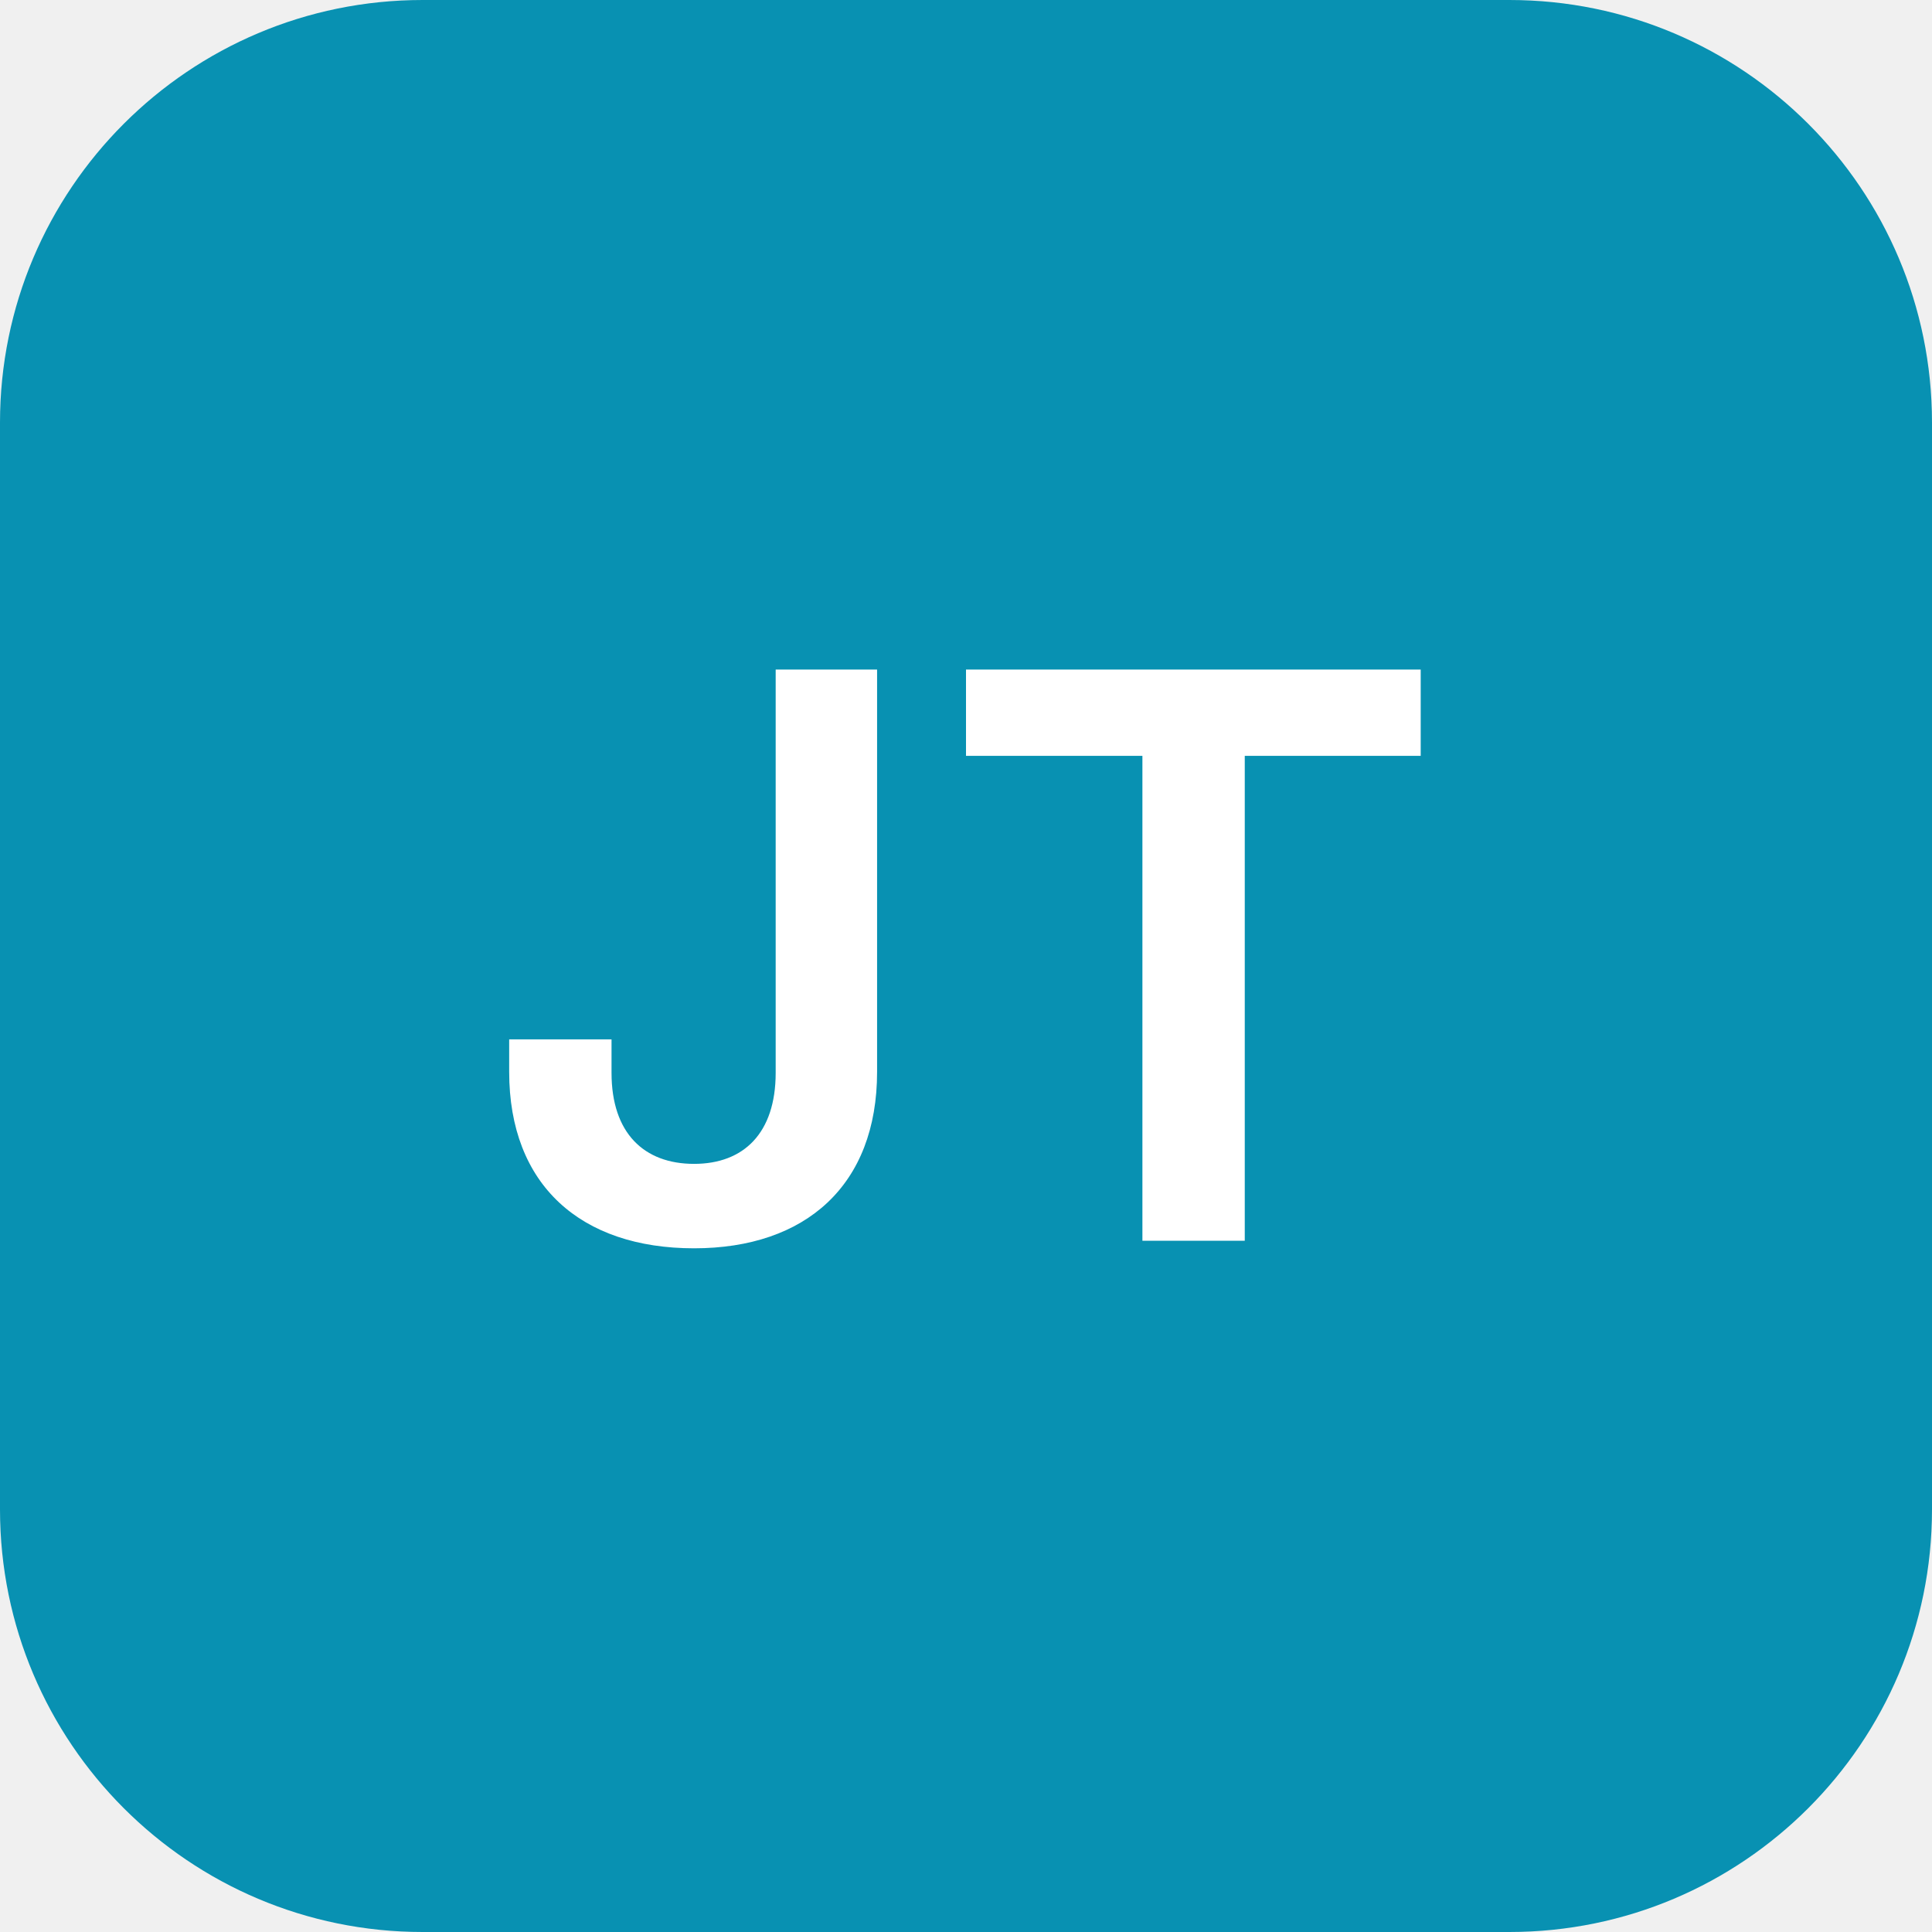
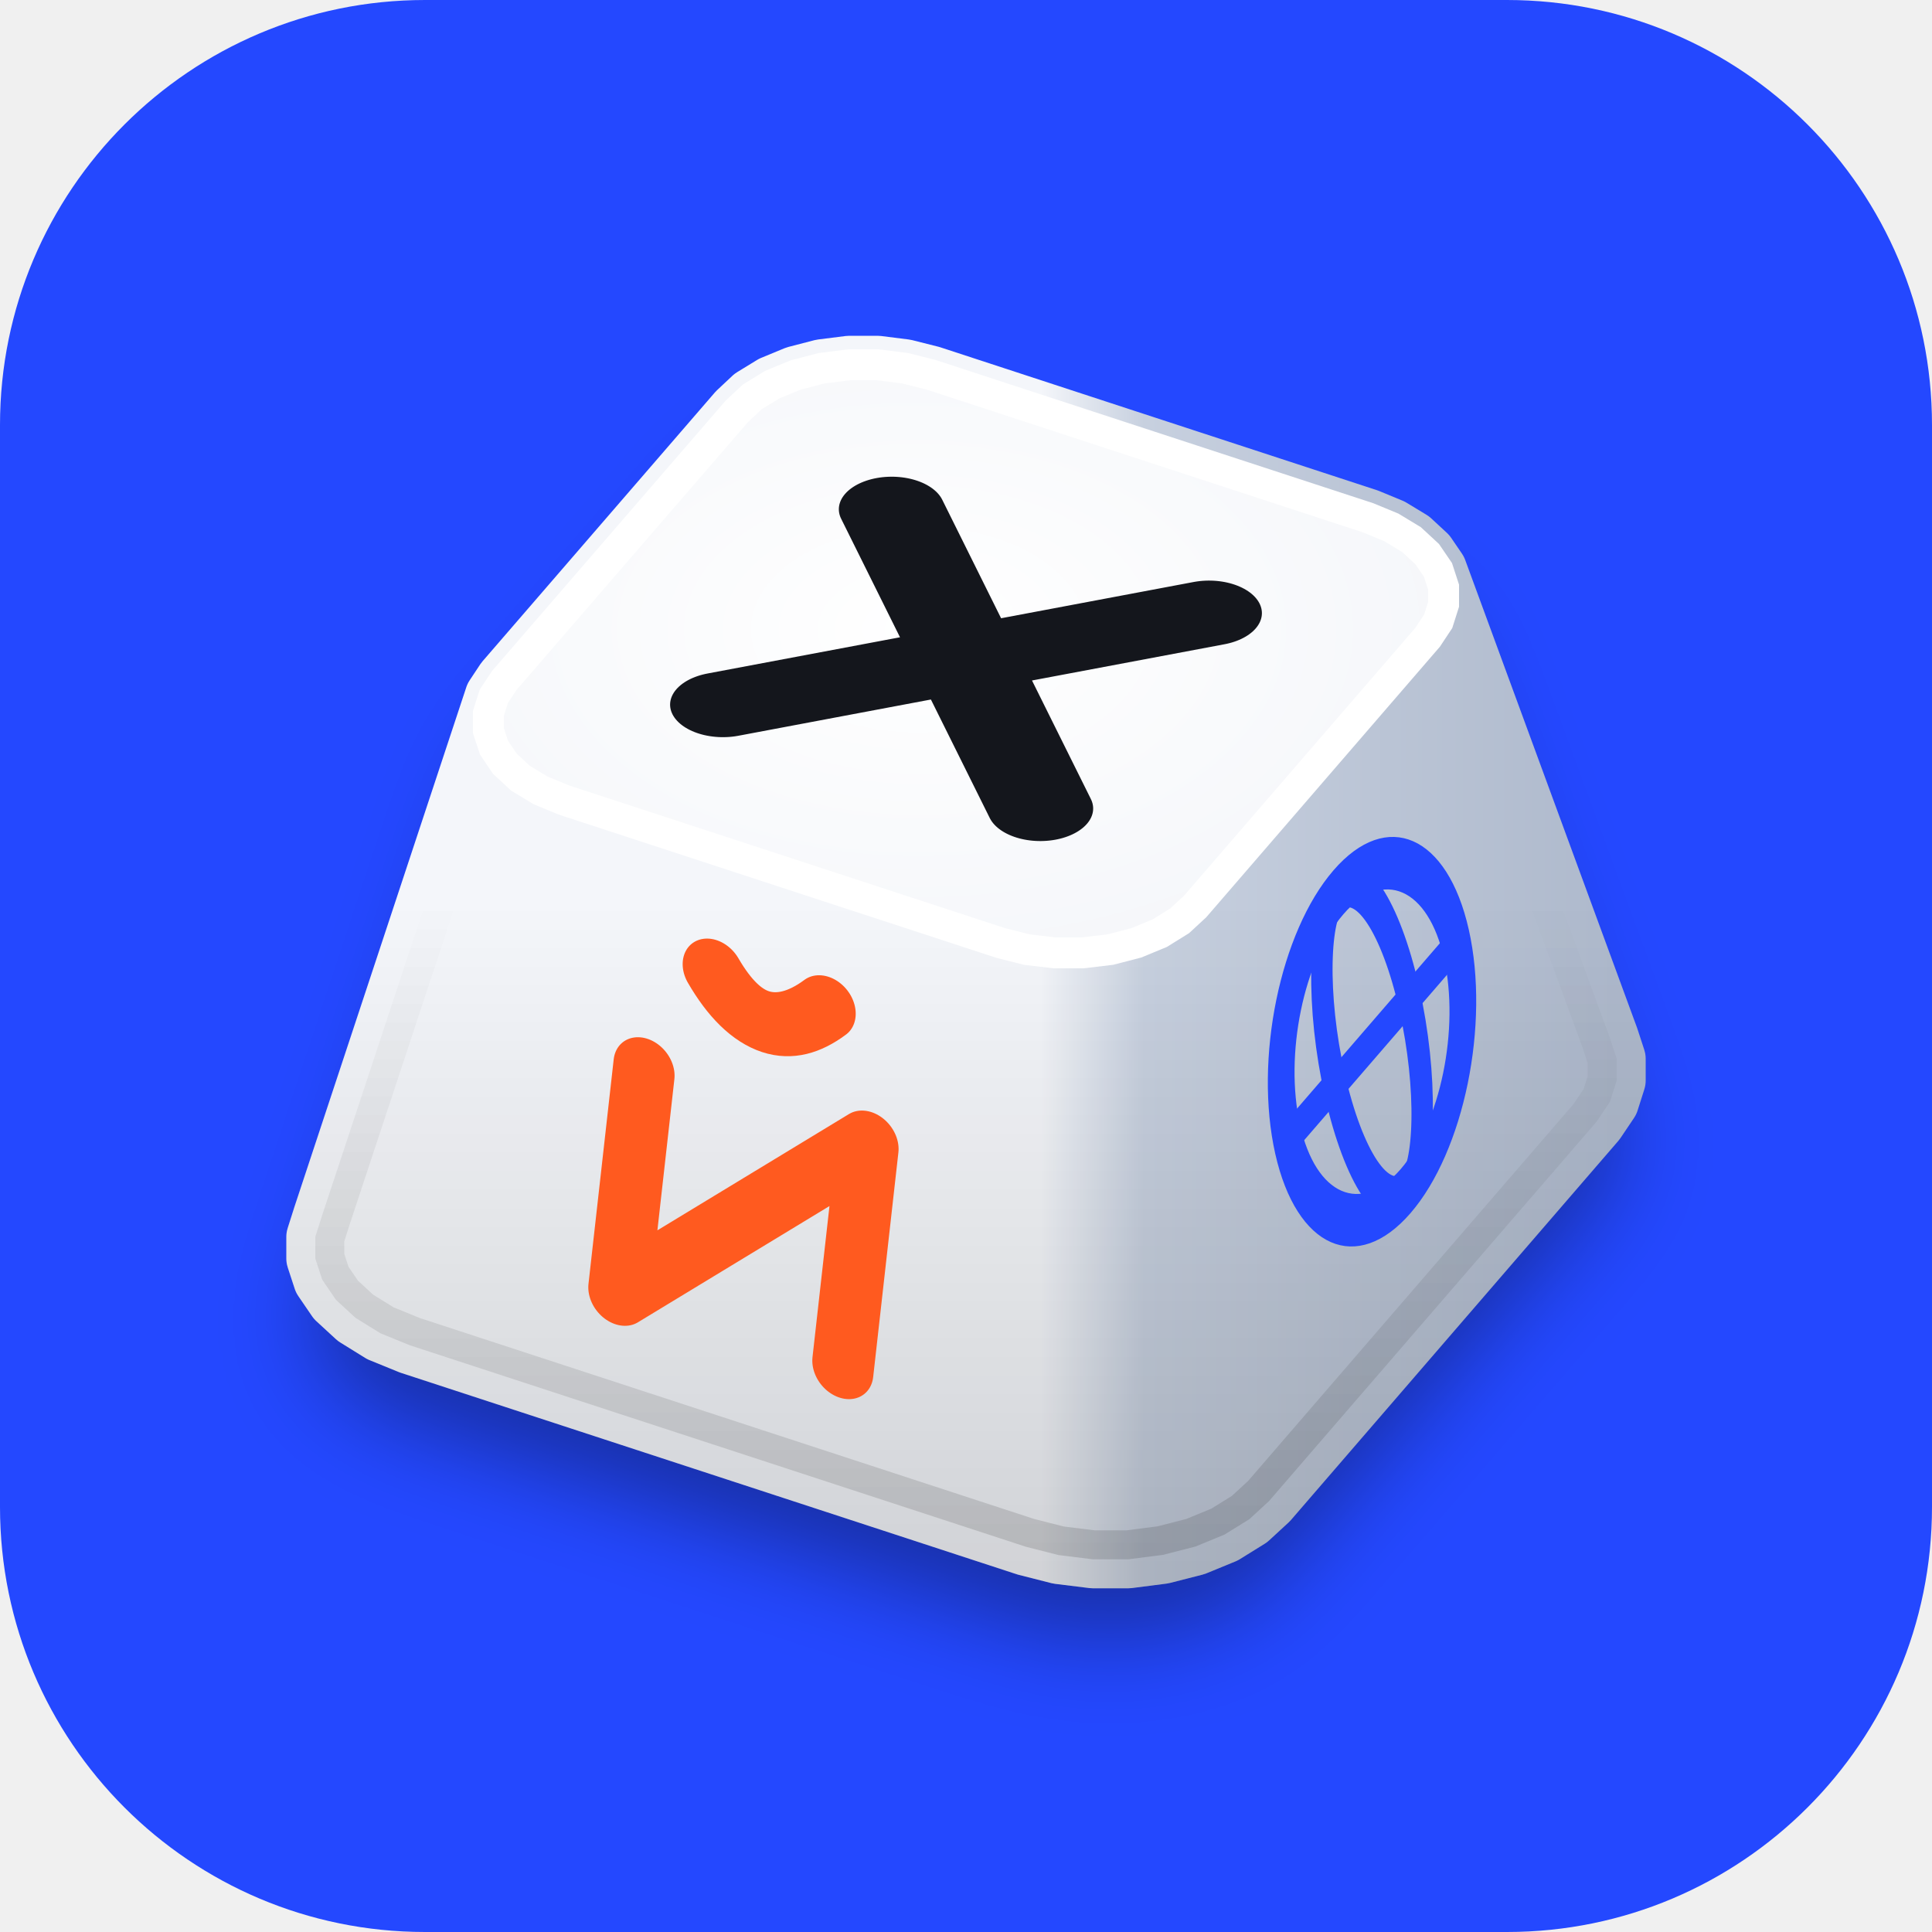
- <svg xmlns="http://www.w3.org/2000/svg" viewBox="0 0 64 64">
-   <rect width="64" height="64" rx="14" fill="#0891b2" />
-   <text x="32" y="32" dy="0.35em" text-anchor="middle" font-family="ui-sans-serif, system-ui, -apple-system, sans-serif" font-size="26" font-weight="600" fill="#ffffff">JT</text>
+ <svg xmlns="http://www.w3.org/2000/svg" viewBox="0 0 100 100" width="512" height="512">
+   <defs>
+     <linearGradient id="sa" x1="16.321" x2="83.679" y1="0" y2="0" gradientUnits="userSpaceOnUse">
+       <stop offset="0" stop-color="#F4F6FA" />
+       <stop offset="0.557" stop-color="#F4F6FA" />
+       <stop offset="0.637" stop-color="#C7D0DF" />
+       <stop offset="1" stop-color="#AEB9CC" />
+     </linearGradient>
+     <linearGradient id="va" x1="0" x2="0" y1="0" y2="1">
+       <stop offset=".45" stop-color="#000" stop-opacity="0" />
+       <stop offset="1" stop-color="#000" stop-opacity=".14" />
+     </linearGradient>
+     <radialGradient id="ta" cx=".45" cy=".45" r=".7">
+       <stop offset="0" stop-color="#FFFFFF" />
+       <stop offset="1" stop-color="#F3F5F9" />
+     </radialGradient>
+     <filter id="sha" x="-20%" y="-20%" width="140%" height="140%">
+       <feGaussianBlur stdDeviation="2.4" />
+     </filter>
+   </defs>
+   <rect width="100" height="100" rx="22" fill="#2448FF" />
+   <path d="M16.32 64.02L16.67 62.92L25.56 36.04L26.11 35.21L38.14 21.29L38.94 20.54L39.97 19.91L41.18 19.41L42.53 19.06L43.96 18.88L45.42 18.88L46.85 19.06L48.20 19.40L70.81 26.80L72.02 27.30L73.06 27.93L73.87 28.68L74.43 29.50L83.32 53.70L83.68 54.80L83.68 55.93L83.33 57.03L82.63 58.07L65.68 77.70L64.67 78.63L63.38 79.43L61.87 80.05L60.19 80.48L58.40 80.71L56.57 80.71L54.79 80.49L53.10 80.06L21.21 69.63L19.69 69.01L18.40 68.21L17.39 67.28L16.68 66.24L16.32 65.14Z" transform="translate(0 4)" fill="#000" opacity="0.35" filter="url(#sha)" />
+   <path d="M16.32 64.02L16.67 62.92L25.56 36.04L26.11 35.21L38.14 21.29L38.94 20.54L39.97 19.91L41.18 19.41L42.53 19.06L43.96 18.88L45.42 18.88L46.85 19.06L48.20 19.40L70.81 26.80L72.02 27.30L73.06 27.93L73.87 28.68L74.43 29.50L83.32 53.70L83.68 54.80L83.68 55.93L83.33 57.03L82.63 58.07L65.68 77.70L64.67 78.63L63.38 79.43L61.87 80.05L60.19 80.48L58.40 80.71L56.57 80.71L54.79 80.49L53.10 80.06L21.21 69.63L19.69 69.01L18.40 68.21L17.39 67.28L16.68 66.24L16.32 65.14Z" fill="url(#sa)" stroke="url(#sa)" stroke-width="3" stroke-linejoin="round" />
+   <path d="M16.32 64.02L16.67 62.92L25.56 36.04L26.11 35.21L38.14 21.29L38.94 20.54L39.97 19.91L41.18 19.41L42.53 19.06L43.96 18.88L45.42 18.88L46.85 19.06L48.20 19.40L70.81 26.80L72.02 27.30L73.06 27.93L73.87 28.68L74.43 29.50L83.32 53.70L83.68 54.80L83.68 55.93L83.33 57.03L82.63 58.07L65.68 77.70L64.67 78.63L63.38 79.43L61.87 80.05L60.19 80.48L58.40 80.71L56.57 80.71L54.79 80.49L53.10 80.06L21.21 69.63L19.69 69.01L18.40 68.21L17.39 67.28L16.68 66.24L16.32 65.14Z" fill="url(#va)" stroke="url(#va)" stroke-width="3" stroke-linejoin="round" />
+   <path d="M61.86 46.92L61.06 47.66L60.03 48.30L58.82 48.80L57.47 49.15L56.04 49.32L54.58 49.32L53.15 49.15L51.80 48.81L29.19 41.41L27.98 40.91L26.94 40.28L26.13 39.53L25.57 38.70L25.28 37.82L25.28 36.92L25.56 36.04L26.11 35.21L38.14 21.29L38.94 20.54L39.97 19.91L41.18 19.41L42.53 19.06L43.96 18.88L45.42 18.88L46.85 19.06L48.20 19.40L70.81 26.80L72.02 27.30L73.06 27.93L73.87 28.68L74.43 29.50L74.72 30.39L74.72 31.28L74.44 32.16L73.89 32.99Z" fill="url(#ta)" stroke="#FFFFFF" stroke-width="1.6" />
+   <g transform="matrix(0.4831204 0.1581509 -0.2568796 0.2974386 50 34.10345)">
+     <path d="M-17 -17L17 17M17 -17L-17 17" stroke="#14161C" stroke-width="10" stroke-linecap="round" fill="none" />
+   </g>
+   <g transform="matrix(0.4831204 0.1581509 -0.05439513 0.4843799 38.82574 59.97725)">
+     <g transform="scale(1) translate(0 1.35)" stroke="#FF5A1F" stroke-width="6.5" fill="none" stroke-linecap="round" stroke-linejoin="round">
+       <path d="M-12 -7V17L12 -7V17" />
+       <path d="M-6 -19.5Q0 -12.5 6 -19.5" />
+     </g>
+   </g>
+   <g transform="matrix(0.2568796 -0.2974386 0.1023024 0.4548853 71.01574 53.91823)">
+     <g stroke="#2448FF" fill="none" stroke-linecap="round">
+       <circle r="17" stroke-width="5" />
+       <ellipse rx="7.5" ry="17" stroke-width="4" />
+       <path d="M-17 0H17" stroke-width="3.6" />
+     </g>
+   </g>
</svg>
